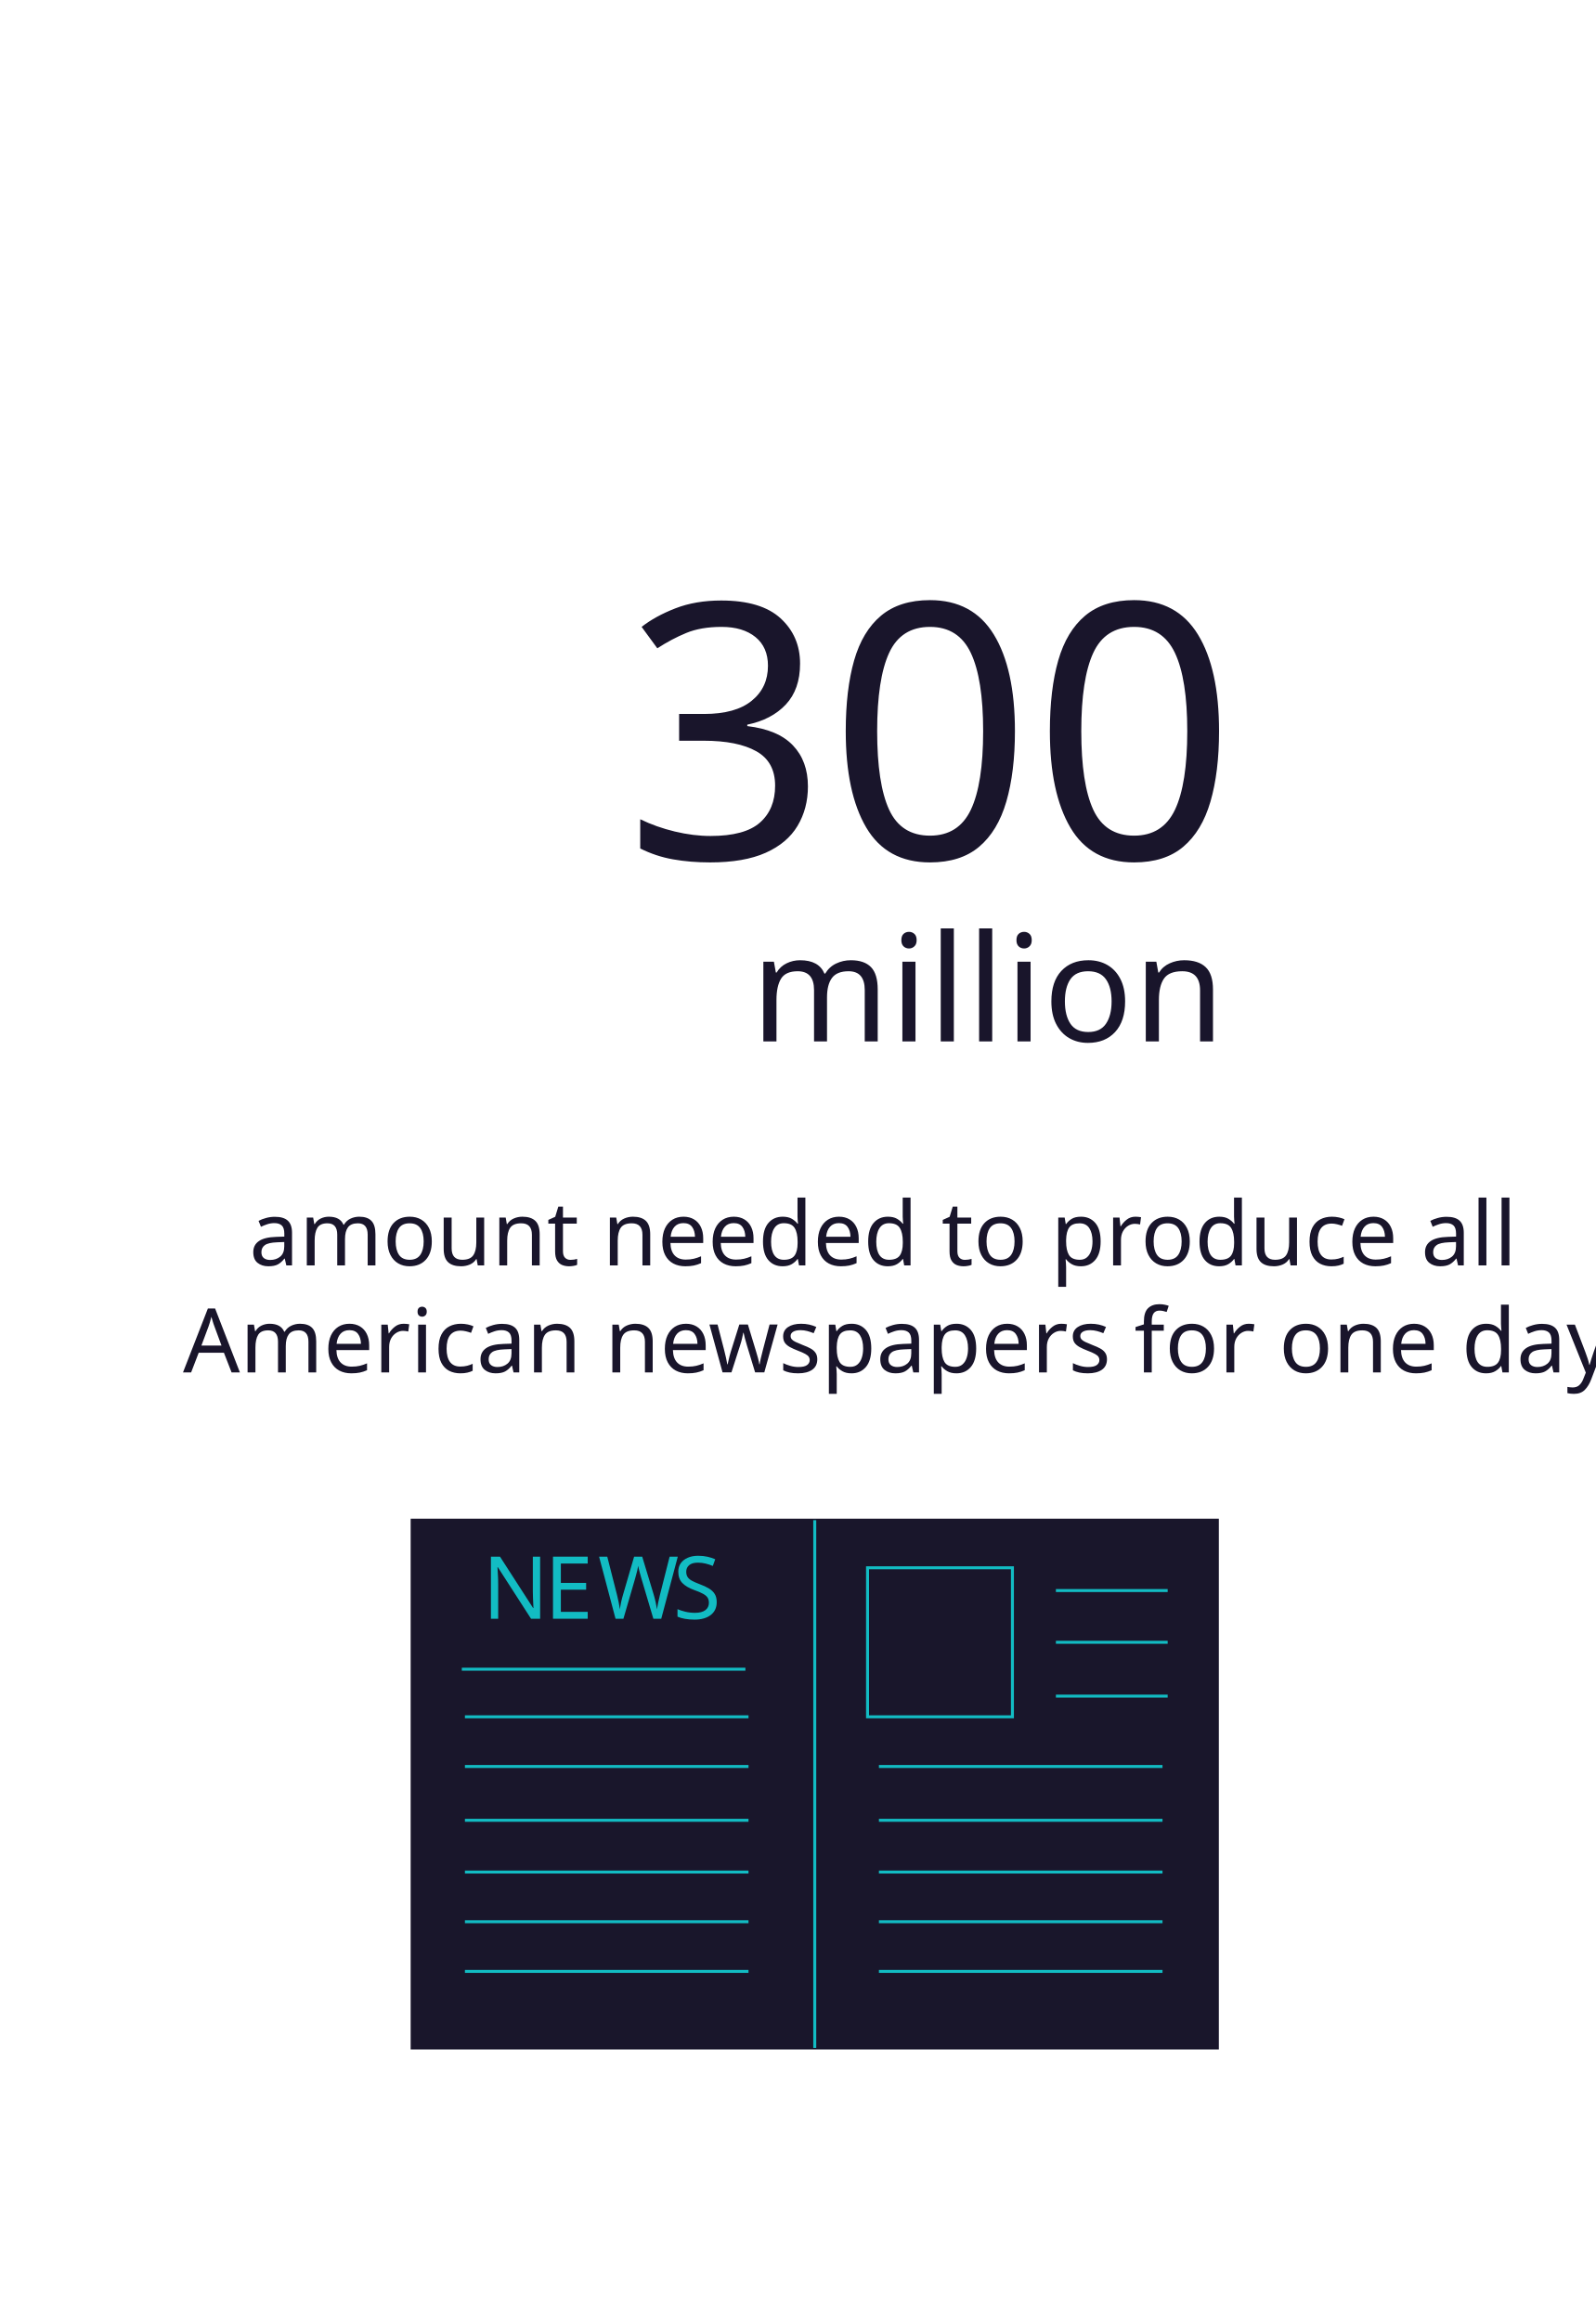
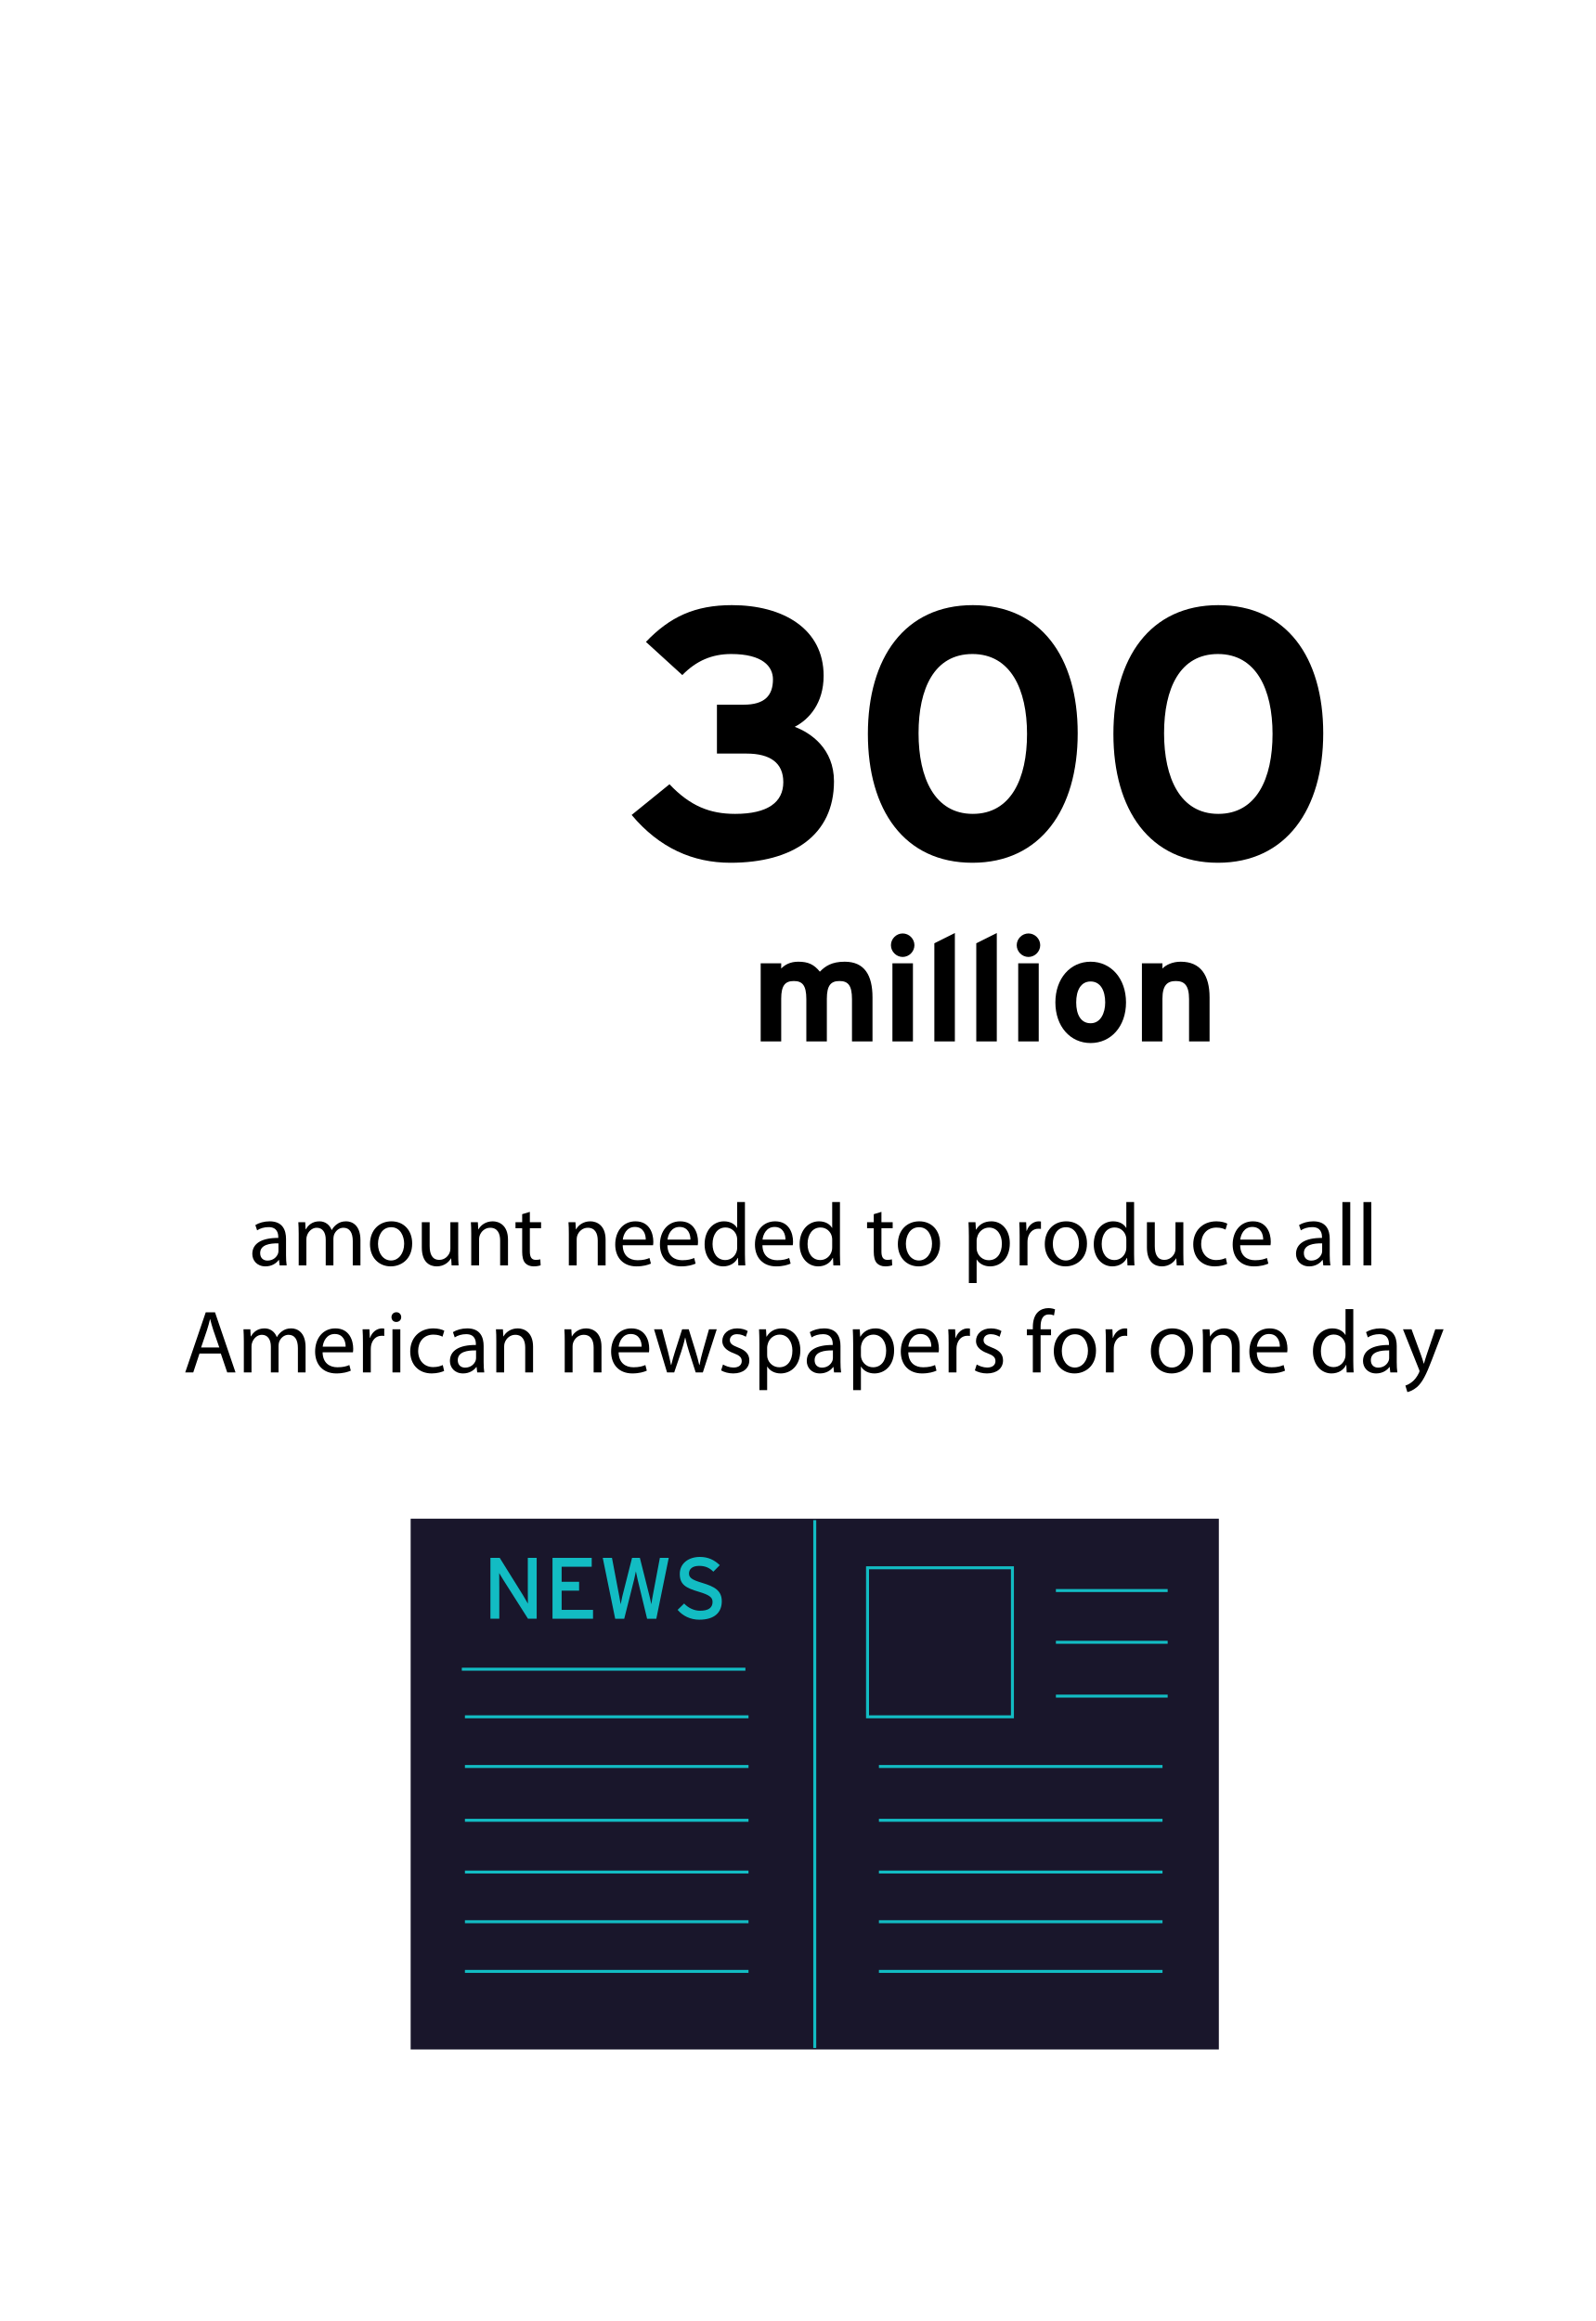
<svg xmlns="http://www.w3.org/2000/svg" version="1.1" id="Layer_1" x="0px" y="0px" width="536.378px" height="780.521px" viewBox="0 0 536.378 780.521" enable-background="new 0 0 536.378 780.521" xml:space="preserve">
  <rect x="163.537" y="201.337" fill="none" width="335.21" height="91.324" />
-   <text transform="matrix(1 0 0 1 209.8838 288.8154)" fill="#19152B" font-family="'Interstate-Bold'" font-size="120">300</text>
+   <g enable-background="new    ">
+     <path d="M245.643,290.136c-12.6,0-23.879-4.92-33.239-16.08l12.719-10.319c6.96,7.319,13.56,9.96,22.079,9.96   c11.04,0,16.199-3.96,16.199-10.68c0-6.479-4.439-9.6-12.359-9.6h-9.959v-16.439h9c6.96,0,9.84-3,9.84-8.52   c0-4.32-3.48-8.52-14.04-8.52c-6.48,0-11.759,2.279-16.439,7.079l-12.239-11.159c8.04-8.399,16.439-12.359,28.918-12.359   c17.16,0,30.838,7.92,30.838,23.759c0,9.12-4.799,14.64-9.719,17.159c5.4,2.04,13.2,7.32,13.2,18.359   C280.441,280.896,266.521,290.136,245.643,290.136z" />
+     <path d="M327.001,290.136c-22.919,0-35.158-17.76-35.158-43.318c0-25.56,12.359-43.318,35.278-43.318s35.278,17.52,35.278,43.078   S349.921,290.136,327.001,290.136z M327.001,219.938c-12.84,0-18.119,11.64-18.119,26.639s5.4,27.119,18.239,27.119   s18.239-11.88,18.239-26.879C345.361,231.817,339.841,219.938,327.001,219.938z" />
+     <path d="M409.56,290.136c-22.919,0-35.158-17.76-35.158-43.318c0-25.56,12.359-43.318,35.278-43.318s35.278,17.52,35.278,43.078   S432.48,290.136,409.56,290.136z M409.56,219.938c-12.84,0-18.119,11.64-18.119,26.639s5.4,27.119,18.239,27.119   s18.239-11.88,18.239-26.879C427.919,231.817,422.4,219.938,409.56,219.938z" />
+   </g>
  <rect x="-19.884" y="404.235" fill="none" width="587.719" height="62.156" />
-   <text transform="matrix(1 0 0 1 83.7939 425.5352)" fill="#19152B" font-family="'MyriadPro-Regular'" font-size="30">amount needed to produce all </text>
-   <text transform="matrix(1 0 0 1 61.5337 461.5352)" fill="#19152B" font-family="'MyriadPro-Regular'" font-size="30">American newspapers for one day</text>
+   <g enable-background="new    ">
+     <path d="M96.184,422.056c0,1.26,0.06,2.489,0.21,3.479h-2.37l-0.21-1.83h-0.09c-0.81,1.14-2.37,2.16-4.44,2.16   c-2.94,0-4.44-2.07-4.44-4.17c0-3.51,3.12-5.43,8.73-5.399v-0.301c0-1.17-0.33-3.359-3.3-3.329c-1.38,0-2.79,0.39-3.81,1.08   l-0.6-1.771c1.2-0.75,2.97-1.26,4.8-1.26c4.44,0,5.52,3.03,5.52,5.91V422.056z M93.634,418.125c-2.88-0.06-6.15,0.45-6.15,3.271   c0,1.739,1.14,2.52,2.46,2.52c1.92,0,3.15-1.2,3.57-2.43c0.09-0.3,0.12-0.6,0.12-0.84V418.125z" />
+     <path d="M100.444,414.945c0-1.529-0.06-2.729-0.12-3.93h2.31l0.12,2.37h0.09c0.81-1.38,2.16-2.67,4.59-2.67   c1.95,0,3.45,1.2,4.08,2.91h0.06c0.45-0.84,1.05-1.44,1.65-1.891c0.87-0.659,1.8-1.02,3.18-1.02c1.95,0,4.8,1.26,4.8,6.3v8.52   h-2.58v-8.189c0-2.82-1.05-4.47-3.15-4.47c-1.53,0-2.67,1.109-3.15,2.369c-0.12,0.391-0.21,0.841-0.21,1.32v8.97h-2.58v-8.699   c0-2.311-1.02-3.96-3.03-3.96c-1.62,0-2.85,1.319-3.27,2.64c-0.15,0.36-0.21,0.84-0.21,1.29v8.729h-2.58V414.945z" />
+     <path d="M138.604,418.155c0,5.37-3.75,7.71-7.23,7.71c-3.9,0-6.959-2.88-6.959-7.47c0-4.83,3.209-7.68,7.2-7.68   C135.783,410.716,138.604,413.746,138.604,418.155z M127.114,418.306c0,3.18,1.8,5.579,4.38,5.579c2.52,0,4.41-2.369,4.41-5.64   c0-2.46-1.23-5.55-4.35-5.55C128.464,412.695,127.114,415.575,127.114,418.306z" />
+     <path d="M154.083,421.545c0,1.53,0.03,2.851,0.12,3.99h-2.34l-0.15-2.37h-0.06c-0.66,1.17-2.22,2.7-4.8,2.7   c-2.28,0-5.01-1.29-5.01-6.359v-8.49h2.64v8.01c0,2.76,0.87,4.649,3.24,4.649c1.77,0,3-1.229,3.48-2.43   c0.15-0.359,0.24-0.84,0.24-1.35v-8.88h2.64V421.545z" />
+     <path d="M158.463,414.945c0-1.529-0.03-2.729-0.12-3.93h2.34l0.15,2.4h0.06c0.72-1.351,2.4-2.7,4.8-2.7c2.01,0,5.13,1.2,5.13,6.18   v8.64h-2.64v-8.37c0-2.34-0.87-4.289-3.36-4.289c-1.71,0-3.06,1.229-3.54,2.699c-0.12,0.33-0.18,0.78-0.18,1.23v8.729h-2.64   V414.945z" />
+     <path d="M178.173,407.536v3.479h3.78v2.01h-3.78v7.83c0,1.8,0.51,2.819,1.98,2.819c0.72,0,1.14-0.06,1.53-0.18l0.12,2.01   c-0.51,0.181-1.32,0.36-2.34,0.36c-1.23,0-2.22-0.42-2.85-1.11c-0.72-0.81-1.02-2.1-1.02-3.81v-7.92h-2.25v-2.01h2.25v-2.7   L178.173,407.536z" />
+     <path d="M191.283,414.945c0-1.529-0.03-2.729-0.12-3.93h2.34l0.15,2.4h0.06c0.72-1.351,2.4-2.7,4.8-2.7c2.01,0,5.13,1.2,5.13,6.18   v8.64h-2.64v-8.37c0-2.34-0.87-4.289-3.36-4.289c-1.71,0-3.06,1.229-3.54,2.699c-0.12,0.33-0.18,0.78-0.18,1.23v8.729h-2.64   V414.945z" />
+     <path d="M209.402,418.756c0.06,3.569,2.31,5.039,4.98,5.039c1.89,0,3.06-0.33,4.02-0.75l0.48,1.891c-0.93,0.42-2.55,0.93-4.86,0.93   c-4.47,0-7.14-2.97-7.14-7.35s2.58-7.8,6.81-7.8c4.77,0,6,4.14,6,6.81c0,0.54-0.03,0.93-0.09,1.23H209.402z M217.142,416.865   c0.03-1.649-0.69-4.26-3.66-4.26c-2.7,0-3.84,2.43-4.05,4.26H217.142z" />
+     <path d="M224.432,418.756c0.06,3.569,2.31,5.039,4.98,5.039c1.89,0,3.06-0.33,4.02-0.75l0.48,1.891c-0.93,0.42-2.55,0.93-4.86,0.93   c-4.47,0-7.14-2.97-7.14-7.35s2.58-7.8,6.81-7.8c4.77,0,6,4.14,6,6.81c0,0.54-0.03,0.93-0.09,1.23H224.432z M232.172,416.865   c0.03-1.649-0.69-4.26-3.66-4.26c-2.7,0-3.84,2.43-4.05,4.26H232.172z" />
+     <path d="M250.501,404.236v17.549c0,1.29,0.06,2.76,0.12,3.75h-2.34l-0.12-2.52h-0.09c-0.78,1.619-2.52,2.85-4.89,2.85   c-3.51,0-6.24-2.97-6.24-7.38c-0.03-4.83,3-7.77,6.51-7.77c2.25,0,3.72,1.05,4.379,2.189h0.06v-8.669H250.501z M247.892,416.926   c0-0.33-0.03-0.78-0.12-1.11c-0.39-1.649-1.83-3.029-3.81-3.029c-2.73,0-4.35,2.399-4.35,5.579c0,2.94,1.47,5.37,4.29,5.37   c1.77,0,3.39-1.2,3.87-3.15c0.09-0.359,0.12-0.72,0.12-1.14V416.926z" />
+     <path d="M256.382,418.756c0.06,3.569,2.31,5.039,4.98,5.039c1.89,0,3.06-0.33,4.02-0.75l0.48,1.891c-0.93,0.42-2.55,0.93-4.86,0.93   c-4.47,0-7.14-2.97-7.14-7.35s2.58-7.8,6.81-7.8c4.77,0,6,4.14,6,6.81c0,0.54-0.03,0.93-0.09,1.23H256.382z M264.122,416.865   c0.03-1.649-0.69-4.26-3.66-4.26c-2.7,0-3.84,2.43-4.05,4.26H264.122z" />
+     <path d="M282.451,404.236v17.549c0,1.29,0.061,2.76,0.121,3.75h-2.34l-0.121-2.52h-0.09c-0.779,1.619-2.52,2.85-4.889,2.85   c-3.511,0-6.24-2.97-6.24-7.38c-0.03-4.83,3-7.77,6.51-7.77c2.25,0,3.72,1.05,4.379,2.189h0.061v-8.669H282.451z M279.841,416.926   c0-0.33-0.029-0.78-0.119-1.11c-0.391-1.649-1.83-3.029-3.811-3.029c-2.73,0-4.35,2.399-4.35,5.579c0,2.94,1.47,5.37,4.289,5.37   c1.771,0,3.391-1.2,3.871-3.15c0.09-0.359,0.119-0.72,0.119-1.14V416.926z" />
+     <path d="M296.401,407.536v3.479h3.78v2.01h-3.78v7.83c0,1.8,0.511,2.819,1.979,2.819c0.721,0,1.141-0.06,1.531-0.18l0.119,2.01   c-0.51,0.181-1.32,0.36-2.34,0.36c-1.23,0-2.22-0.42-2.85-1.11c-0.721-0.81-1.02-2.1-1.02-3.81v-7.92h-2.25v-2.01h2.25v-2.7   L296.401,407.536z" />
+     <path d="M316.111,418.155c0,5.37-3.75,7.71-7.23,7.71c-3.899,0-6.959-2.88-6.959-7.47c0-4.83,3.209-7.68,7.199-7.68   C313.291,410.716,316.111,413.746,316.111,418.155z M304.621,418.306c0,3.18,1.801,5.579,4.381,5.579   c2.52,0,4.409-2.369,4.409-5.64c0-2.46-1.229-5.55-4.35-5.55C305.971,412.695,304.621,415.575,304.621,418.306z" />
+     <path d="M325.8,415.756c0-1.86-0.06-3.36-0.119-4.74h2.34l0.15,2.49h0.059c1.051-1.771,2.791-2.79,5.16-2.79   c3.54,0,6.18,2.97,6.18,7.35c0,5.22-3.209,7.8-6.629,7.8c-1.92,0-3.6-0.84-4.471-2.28h-0.06v7.89h-2.61V415.756z M328.411,419.625   c0,0.391,0.03,0.75,0.12,1.08c0.48,1.83,2.07,3.09,3.959,3.09c2.791,0,4.41-2.279,4.41-5.609c0-2.88-1.529-5.37-4.319-5.37   c-1.8,0-3.51,1.26-3.989,3.24c-0.091,0.33-0.181,0.72-0.181,1.05V419.625z" />
+     <path d="M342.871,415.546c0-1.71-0.031-3.181-0.121-4.53h2.311l0.12,2.88h0.09c0.66-1.95,2.28-3.18,4.05-3.18   c0.27,0,0.48,0.03,0.721,0.06v2.49c-0.271-0.06-0.541-0.06-0.9-0.06c-1.86,0-3.18,1.38-3.54,3.359   c-0.06,0.36-0.091,0.81-0.091,1.23v7.739h-2.639V415.546z" />
+     <path d="M365.52,418.155c0,5.37-3.75,7.71-7.229,7.71c-3.9,0-6.96-2.88-6.96-7.47c0-4.83,3.21-7.68,7.2-7.68   C362.7,410.716,365.52,413.746,365.52,418.155z M354.031,418.306c0,3.18,1.799,5.579,4.379,5.579c2.521,0,4.41-2.369,4.41-5.64   c0-2.46-1.23-5.55-4.35-5.55C355.38,412.695,354.031,415.575,354.031,418.306z" />
+     <path d="M381.359,404.236v17.549c0,1.29,0.061,2.76,0.121,3.75h-2.34l-0.121-2.52h-0.09c-0.779,1.619-2.52,2.85-4.889,2.85   c-3.511,0-6.24-2.97-6.24-7.38c-0.03-4.83,3-7.77,6.51-7.77c2.25,0,3.72,1.05,4.379,2.189h0.061v-8.669H381.359z M378.75,416.926   c0-0.33-0.029-0.78-0.119-1.11c-0.391-1.649-1.83-3.029-3.811-3.029c-2.73,0-4.35,2.399-4.35,5.579c0,2.94,1.47,5.37,4.289,5.37   c1.771,0,3.391-1.2,3.871-3.15c0.09-0.359,0.119-0.72,0.119-1.14V416.926z" />
+     <path d="M397.919,421.545c0,1.53,0.03,2.851,0.12,3.99h-2.34l-0.149-2.37h-0.061c-0.66,1.17-2.221,2.7-4.8,2.7   c-2.28,0-5.01-1.29-5.01-6.359v-8.49h2.64v8.01c0,2.76,0.87,4.649,3.24,4.649c1.77,0,3-1.229,3.479-2.43   c0.149-0.359,0.24-0.84,0.24-1.35v-8.88h2.64V421.545z" />
+     <path d="M412.65,425.025c-0.69,0.33-2.221,0.84-4.17,0.84c-4.381,0-7.23-2.97-7.23-7.41c0-4.47,3.061-7.739,7.8-7.739   c1.56,0,2.94,0.39,3.66,0.78l-0.601,2.01c-0.629-0.33-1.619-0.69-3.06-0.69c-3.329,0-5.13,2.49-5.13,5.49   c0,3.359,2.16,5.43,5.04,5.43c1.5,0,2.489-0.36,3.239-0.69L412.65,425.025z" />
+     <path d="M417.03,418.756c0.06,3.569,2.31,5.039,4.979,5.039c1.891,0,3.061-0.33,4.021-0.75l0.479,1.891   c-0.93,0.42-2.55,0.93-4.859,0.93c-4.47,0-7.14-2.97-7.14-7.35s2.579-7.8,6.81-7.8c4.77,0,6,4.14,6,6.81   c0,0.54-0.03,0.93-0.09,1.23H417.03z M424.769,416.865c0.031-1.649-0.689-4.26-3.659-4.26c-2.7,0-3.84,2.43-4.05,4.26H424.769z" />
+     <path d="M447.15,422.056c0,1.26,0.06,2.489,0.209,3.479h-2.369l-0.211-1.83h-0.09c-0.81,1.14-2.369,2.16-4.439,2.16   c-2.939,0-4.439-2.07-4.439-4.17c0-3.51,3.119-5.43,8.729-5.399v-0.301c0-1.17-0.33-3.359-3.3-3.329c-1.381,0-2.79,0.39-3.811,1.08   l-0.6-1.771c1.2-0.75,2.971-1.26,4.8-1.26c4.44,0,5.521,3.03,5.521,5.91V422.056z M444.599,418.125   c-2.879-0.06-6.149,0.45-6.149,3.271c0,1.739,1.14,2.52,2.46,2.52c1.92,0,3.15-1.2,3.57-2.43c0.09-0.3,0.119-0.6,0.119-0.84   V418.125z" />
+     <path d="M451.41,404.236h2.639v21.299h-2.639V404.236z" />
+     <path d="M458.49,404.236h2.639v21.299h-2.639V404.236z" />
+   </g>
+   <g enable-background="new    ">
+     <path d="M67.083,455.176l-2.1,6.359h-2.7l6.9-20.219h3.12l6.9,20.219h-2.79l-2.16-6.359H67.083z M73.743,453.136l-2.01-5.82   c-0.45-1.319-0.75-2.52-1.05-3.689h-0.06c-0.3,1.17-0.6,2.43-1.02,3.66l-1.98,5.85H73.743z" />
+     <path d="M81.994,450.945c0-1.529-0.06-2.729-0.12-3.93h2.31l0.12,2.37h0.09c0.81-1.38,2.16-2.67,4.59-2.67   c1.95,0,3.45,1.2,4.08,2.91h0.06c0.45-0.84,1.05-1.44,1.65-1.891c0.87-0.659,1.8-1.02,3.18-1.02c1.95,0,4.8,1.26,4.8,6.3v8.52   h-2.58v-8.189c0-2.82-1.05-4.47-3.15-4.47c-1.53,0-2.67,1.109-3.15,2.369c-0.12,0.391-0.21,0.841-0.21,1.32v8.97h-2.58v-8.699   c0-2.311-1.02-3.96-3.03-3.96c-1.62,0-2.85,1.319-3.27,2.64c-0.15,0.36-0.21,0.84-0.21,1.29v8.729h-2.58V450.945z" />
+     <path d="M108.483,454.756c0.06,3.569,2.31,5.039,4.98,5.039c1.89,0,3.06-0.33,4.02-0.75l0.48,1.891c-0.93,0.42-2.55,0.93-4.86,0.93   c-4.47,0-7.14-2.97-7.14-7.35s2.58-7.8,6.81-7.8c4.77,0,6,4.14,6,6.81c0,0.54-0.03,0.93-0.09,1.23H108.483z M116.223,452.865   c0.03-1.649-0.69-4.26-3.66-4.26c-2.7,0-3.84,2.43-4.05,4.26H116.223z" />
+     <path d="M122.043,451.546c0-1.71-0.03-3.181-0.12-4.53h2.31l0.12,2.88h0.09c0.66-1.95,2.28-3.18,4.05-3.18   c0.27,0,0.48,0.03,0.72,0.06v2.49c-0.27-0.06-0.54-0.06-0.9-0.06c-1.86,0-3.18,1.38-3.54,3.359c-0.06,0.36-0.09,0.81-0.09,1.23   v7.739h-2.64V451.546z" />
+     <path d="M134.914,442.936c0,0.9-0.63,1.62-1.68,1.62c-0.96,0-1.59-0.72-1.59-1.62c0-0.899,0.66-1.649,1.65-1.649   C134.253,441.286,134.914,442.006,134.914,442.936z M131.974,461.535v-14.52h2.64v14.52H131.974z" />
+     <path d="M149.343,461.025c-0.69,0.33-2.22,0.84-4.17,0.84c-4.38,0-7.229-2.97-7.229-7.41c0-4.47,3.06-7.739,7.799-7.739   c1.56,0,2.94,0.39,3.66,0.78l-0.6,2.01c-0.63-0.33-1.62-0.69-3.06-0.69c-3.33,0-5.129,2.49-5.129,5.49c0,3.359,2.16,5.43,5.04,5.43   c1.5,0,2.49-0.36,3.24-0.69L149.343,461.025z" />
+     <path d="M162.633,458.056c0,1.26,0.06,2.489,0.21,3.479h-2.37l-0.21-1.83h-0.09c-0.81,1.14-2.37,2.16-4.44,2.16   c-2.94,0-4.44-2.07-4.44-4.17c0-3.51,3.12-5.43,8.73-5.399v-0.301c0-1.17-0.33-3.359-3.3-3.329c-1.38,0-2.79,0.39-3.81,1.08   l-0.6-1.771c1.2-0.75,2.97-1.26,4.8-1.26c4.44,0,5.52,3.03,5.52,5.91V458.056z M160.083,454.125c-2.88-0.06-6.149,0.45-6.149,3.271   c0,1.739,1.14,2.52,2.46,2.52c1.92,0,3.15-1.2,3.57-2.43c0.09-0.3,0.12-0.6,0.12-0.84V454.125z" />
+     <path d="M166.893,450.945c0-1.529-0.03-2.729-0.12-3.93h2.34l0.15,2.4h0.06c0.72-1.351,2.4-2.7,4.8-2.7c2.01,0,5.13,1.2,5.13,6.18   v8.64h-2.64v-8.37c0-2.34-0.87-4.289-3.36-4.289c-1.71,0-3.06,1.229-3.54,2.699c-0.12,0.33-0.18,0.78-0.18,1.23v8.729h-2.64   V450.945z" />
+     <path d="M189.902,450.945c0-1.529-0.03-2.729-0.12-3.93h2.34l0.15,2.4h0.06c0.72-1.351,2.4-2.7,4.8-2.7c2.01,0,5.13,1.2,5.13,6.18   v8.64h-2.64v-8.37c0-2.34-0.87-4.289-3.36-4.289c-1.71,0-3.06,1.229-3.54,2.699c-0.12,0.33-0.18,0.78-0.18,1.23v8.729h-2.64   V450.945z" />
+     <path d="M208.022,454.756c0.06,3.569,2.31,5.039,4.98,5.039c1.89,0,3.06-0.33,4.02-0.75l0.48,1.891c-0.93,0.42-2.55,0.93-4.86,0.93   c-4.47,0-7.14-2.97-7.14-7.35s2.58-7.8,6.81-7.8c4.77,0,6,4.14,6,6.81c0,0.54-0.03,0.93-0.09,1.23H208.022z M215.762,452.865   c0.03-1.649-0.69-4.26-3.66-4.26c-2.7,0-3.84,2.43-4.05,4.26H215.762z" />
+     <path d="M222.632,447.016l1.95,7.38c0.39,1.62,0.78,3.12,1.05,4.62h0.09c0.33-1.471,0.81-3.03,1.29-4.59l2.37-7.41h2.22l2.25,7.26   c0.54,1.74,0.96,3.27,1.29,4.74h0.09c0.24-1.471,0.63-3,1.11-4.71l2.07-7.29h2.61l-4.68,14.52h-2.4l-2.22-6.93   c-0.51-1.62-0.93-3.06-1.29-4.77h-0.06c-0.36,1.739-0.81,3.239-1.32,4.8l-2.34,6.899h-2.4l-4.38-14.52H222.632z" />
+     <path d="M243.122,458.865c0.81,0.48,2.19,1.02,3.51,1.02c1.89,0,2.79-0.93,2.79-2.159c0-1.26-0.75-1.92-2.67-2.641   c-2.64-0.96-3.87-2.369-3.87-4.109c0-2.34,1.92-4.26,5.01-4.26c1.47,0,2.76,0.39,3.54,0.899l-0.63,1.92   c-0.57-0.359-1.62-0.869-2.97-0.869c-1.56,0-2.4,0.899-2.4,1.979c0,1.2,0.84,1.74,2.73,2.49c2.49,0.93,3.81,2.189,3.81,4.35   c0,2.58-2.01,4.38-5.4,4.38c-1.59,0-3.06-0.42-4.08-1.021L243.122,458.865z" />
+     <path d="M255.362,451.756c0-1.86-0.06-3.36-0.12-4.74h2.34l0.15,2.49h0.06c1.05-1.771,2.79-2.79,5.16-2.79   c3.54,0,6.18,2.97,6.18,7.35c0,5.22-3.21,7.8-6.63,7.8c-1.92,0-3.6-0.84-4.47-2.28h-0.06v7.89h-2.61V451.756z M257.972,455.625   c0,0.391,0.03,0.75,0.12,1.08c0.48,1.83,2.07,3.09,3.959,3.09c2.79,0,4.41-2.279,4.41-5.609c0-2.88-1.53-5.37-4.32-5.37   c-1.8,0-3.51,1.26-3.99,3.24c-0.09,0.33-0.18,0.72-0.18,1.05V455.625z" />
+     <path d="M282.63,458.056c0,1.26,0.061,2.489,0.211,3.479h-2.371l-0.209-1.83h-0.09c-0.811,1.14-2.371,2.16-4.44,2.16   c-2.94,0-4.44-2.07-4.44-4.17c0-3.51,3.121-5.43,8.73-5.399v-0.301c0-1.17-0.33-3.359-3.3-3.329c-1.38,0-2.79,0.39-3.81,1.08   l-0.601-1.771c1.2-0.75,2.97-1.26,4.8-1.26c4.439,0,5.52,3.03,5.52,5.91V458.056z M280.081,454.125   c-2.88-0.06-6.149,0.45-6.149,3.271c0,1.739,1.14,2.52,2.46,2.52c1.92,0,3.149-1.2,3.569-2.43c0.09-0.3,0.12-0.6,0.12-0.84V454.125   z" />
+     <path d="M286.891,451.756c0-1.86-0.06-3.36-0.12-4.74h2.34l0.15,2.49h0.06c1.05-1.771,2.79-2.79,5.16-2.79   c3.54,0,6.18,2.97,6.18,7.35c0,5.22-3.21,7.8-6.63,7.8c-1.92,0-3.6-0.84-4.47-2.28h-0.06v7.89h-2.61V451.756z M289.501,455.625   c0,0.391,0.029,0.75,0.119,1.08c0.48,1.83,2.07,3.09,3.96,3.09c2.79,0,4.41-2.279,4.41-5.609c0-2.88-1.53-5.37-4.319-5.37   c-1.801,0-3.51,1.26-3.99,3.24c-0.09,0.33-0.18,0.72-0.18,1.05V455.625z" />
+     <path d="M305.431,454.756c0.06,3.569,2.31,5.039,4.979,5.039c1.89,0,3.06-0.33,4.021-0.75l0.479,1.891   c-0.931,0.42-2.55,0.93-4.86,0.93c-4.469,0-7.139-2.97-7.139-7.35s2.579-7.8,6.809-7.8c4.771,0,6,4.14,6,6.81   c0,0.54-0.029,0.93-0.09,1.23H305.431z M313.17,452.865c0.03-1.649-0.69-4.26-3.659-4.26c-2.7,0-3.84,2.43-4.051,4.26H313.17z" />
+     <path d="M318.991,451.546c0-1.71-0.03-3.181-0.12-4.53h2.311l0.119,2.88h0.09c0.66-1.95,2.28-3.18,4.051-3.18   c0.27,0,0.479,0.03,0.72,0.06v2.49c-0.271-0.06-0.54-0.06-0.9-0.06c-1.86,0-3.18,1.38-3.54,3.359c-0.06,0.36-0.09,0.81-0.09,1.23   v7.739h-2.64V451.546z" />
+     <path d="M328.441,458.865c0.81,0.48,2.189,1.02,3.51,1.02c1.889,0,2.789-0.93,2.789-2.159c0-1.26-0.75-1.92-2.67-2.641   c-2.64-0.96-3.869-2.369-3.869-4.109c0-2.34,1.92-4.26,5.01-4.26c1.47,0,2.76,0.39,3.539,0.899l-0.629,1.92   c-0.57-0.359-1.621-0.869-2.971-0.869c-1.56,0-2.4,0.899-2.4,1.979c0,1.2,0.841,1.74,2.73,2.49c2.49,0.93,3.811,2.189,3.811,4.35   c0,2.58-2.011,4.38-5.4,4.38c-1.59,0-3.061-0.42-4.08-1.021L328.441,458.865z" />
+     <path d="M347.31,461.535v-12.51h-2.01v-2.01h2.01v-0.689c0-2.04,0.48-3.9,1.68-5.07c0.99-0.96,2.311-1.35,3.54-1.35   c0.96,0,1.739,0.21,2.25,0.42l-0.36,2.04c-0.39-0.181-0.9-0.33-1.68-0.33c-2.25,0-2.82,1.95-2.82,4.199v0.78h3.51v2.01h-3.51v12.51   H347.31z" />
+     <path d="M368.55,454.155c0,5.37-3.75,7.71-7.23,7.71c-3.9,0-6.959-2.88-6.959-7.47c0-4.83,3.209-7.68,7.199-7.68   C365.73,446.716,368.55,449.746,368.55,454.155z M357.06,454.306c0,3.18,1.8,5.579,4.38,5.579c2.521,0,4.409-2.369,4.409-5.64   c0-2.46-1.229-5.55-4.35-5.55C358.41,448.695,357.06,451.575,357.06,454.306z" />
+     <path d="M371.88,451.546c0-1.71-0.03-3.181-0.121-4.53h2.311l0.12,2.88h0.09c0.66-1.95,2.28-3.18,4.05-3.18   c0.27,0,0.48,0.03,0.72,0.06v2.49c-0.27-0.06-0.54-0.06-0.899-0.06c-1.86,0-3.18,1.38-3.54,3.359c-0.06,0.36-0.091,0.81-0.091,1.23   v7.739h-2.639V451.546z" />
+     <path d="M401.189,454.155c0,5.37-3.75,7.71-7.229,7.71c-3.899,0-6.96-2.88-6.96-7.47c0-4.83,3.21-7.68,7.2-7.68   C398.369,446.716,401.189,449.746,401.189,454.155z M389.7,454.306c0,3.18,1.8,5.579,4.38,5.579c2.52,0,4.41-2.369,4.41-5.64   c0-2.46-1.23-5.55-4.35-5.55C391.05,448.695,389.7,451.575,389.7,454.306z" />
+     <path d="M404.519,450.945c0-1.529-0.029-2.729-0.119-3.93h2.34l0.149,2.4h0.06c0.721-1.351,2.4-2.7,4.801-2.7   c2.01,0,5.129,1.2,5.129,6.18v8.64h-2.639v-8.37c0-2.34-0.871-4.289-3.36-4.289c-1.71,0-3.06,1.229-3.54,2.699   c-0.12,0.33-0.18,0.78-0.18,1.23v8.729h-2.641V450.945z" />
+     <path d="M422.639,454.756c0.06,3.569,2.31,5.039,4.979,5.039c1.891,0,3.061-0.33,4.021-0.75l0.479,1.891   c-0.93,0.42-2.55,0.93-4.859,0.93c-4.47,0-7.14-2.97-7.14-7.35s2.579-7.8,6.81-7.8c4.77,0,6,4.14,6,6.81   c0,0.54-0.03,0.93-0.09,1.23H422.639z M430.378,452.865c0.031-1.649-0.689-4.26-3.659-4.26c-2.7,0-3.84,2.43-4.05,4.26H430.378z" />
+     <path d="M455.068,440.236v17.549c0,1.29,0.061,2.76,0.12,3.75h-2.34l-0.12-2.52h-0.09c-0.779,1.619-2.52,2.85-4.89,2.85   c-3.511,0-6.239-2.97-6.239-7.38c-0.031-4.83,2.999-7.77,6.51-7.77c2.249,0,3.719,1.05,4.379,2.189h0.061v-8.669H455.068z    M452.458,452.926c0-0.33-0.03-0.78-0.12-1.11c-0.39-1.649-1.83-3.029-3.81-3.029c-2.73,0-4.35,2.399-4.35,5.579   c0,2.94,1.469,5.37,4.289,5.37c1.77,0,3.391-1.2,3.87-3.15c0.09-0.359,0.12-0.72,0.12-1.14V452.926z" />
+     <path d="M469.678,458.056c0,1.26,0.06,2.489,0.21,3.479h-2.37l-0.21-1.83h-0.09c-0.81,1.14-2.37,2.16-4.439,2.16   c-2.94,0-4.44-2.07-4.44-4.17c0-3.51,3.12-5.43,8.729-5.399v-0.301c0-1.17-0.33-3.359-3.3-3.329c-1.38,0-2.79,0.39-3.81,1.08   l-0.6-1.771c1.199-0.75,2.97-1.26,4.8-1.26c4.439,0,5.52,3.03,5.52,5.91V458.056z M467.128,454.125   c-2.88-0.06-6.15,0.45-6.15,3.271c0,1.739,1.141,2.52,2.46,2.52c1.92,0,3.15-1.2,3.57-2.43c0.09-0.3,0.12-0.6,0.12-0.84V454.125z" />
+     <path d="M474.658,447.016l3.15,8.58c0.36,0.96,0.72,2.1,0.96,2.97h0.06c0.271-0.87,0.57-1.98,0.931-3.03l2.88-8.52h2.79   l-3.96,10.35c-1.891,4.979-3.181,7.5-4.98,9.09c-1.319,1.109-2.579,1.56-3.239,1.68l-0.66-2.189c0.66-0.21,1.53-0.63,2.31-1.29   c0.72-0.57,1.59-1.59,2.22-2.94c0.12-0.27,0.21-0.479,0.21-0.63c0-0.149-0.06-0.359-0.21-0.689l-5.34-13.38H474.658z" />
+   </g>
  <rect x="189.037" y="313.761" fill="none" width="284.21" height="50.877" />
-   <text transform="matrix(1 0 0 1 252.4434 350.21)" fill="#19152B" font-family="'Interstate-Bold'" font-size="50">million</text>
+   <g enable-background="new    ">
+     <path d="M286.496,350.21v-14.201c0-4.7-1.35-6.1-4.2-6.1s-4.251,1.399-4.251,5.95v14.351h-6.9v-14.201c0-4.7-1.35-6.1-4.2-6.1   s-4.25,1.399-4.25,5.95v14.351h-6.9v-26.252h6.9v1.75c1.2-1.25,3-2.3,5.75-2.3c3.35,0,5.3,0.95,7.25,3.351   c1.801-1.851,4-3.351,8.351-3.351c6.7,0,9.351,4.601,9.351,12.001v14.801H286.496z" />
+     <path d="M303.543,321.809c-2.149,0-3.95-1.801-3.95-3.95c0-2.15,1.801-3.95,3.95-3.95c2.15,0,3.95,1.8,3.95,3.95   C307.494,320.008,305.694,321.809,303.543,321.809z M300.093,350.21v-26.252h6.9v26.252H300.093z" />
+     <path d="M314.193,350.21v-33.002l6.9-3.45v36.452H314.193z" />
+     <path d="M328.292,350.21v-33.002l6.9-3.45v36.452H328.292z" />
+     <path d="M345.843,321.809c-2.15,0-3.95-1.801-3.95-3.95c0-2.15,1.8-3.95,3.95-3.95s3.95,1.8,3.95,3.95   C349.793,320.008,347.994,321.809,345.843,321.809z M342.393,350.21v-26.252h6.9v26.252H342.393z" />
+     <path d="M366.744,350.76c-6.851,0-11.852-5.601-11.852-13.65c0-8.051,5.001-13.701,11.852-13.701c6.85,0,11.9,5.65,11.9,13.701   C378.644,345.159,373.593,350.76,366.744,350.76z M366.744,330.059c-3.301,0-4.851,3-4.851,7.051c0,4.05,1.55,7,4.851,7   c3.3,0,4.9-3.35,4.9-7C371.644,333.109,370.043,330.059,366.744,330.059z" />
+     <path d="M399.843,350.21v-14.201c0-4.7-1.6-6.1-4.449-6.1c-2.851,0-4.501,1.399-4.501,5.95v14.351h-6.9v-26.252h6.9v1.75   c1.2-1.25,3.4-2.3,6.15-2.3c6.7,0,9.7,4.601,9.7,12.001v14.801H399.843z" />
+   </g>
  <g>
    <polygon fill="#19162B" stroke="#19162B" stroke-miterlimit="10" points="409.361,688.708 273.975,688.708 138.591,688.708    138.591,511.212 409.361,511.212  " />
    <line fill="none" stroke="#12BCC3" stroke-miterlimit="10" x1="273.975" y1="511.212" x2="273.975" y2="688.708" />
    <rect x="162.258" y="523.044" fill="none" width="83.527" height="23.666" />
-     <text transform="matrix(1 0 0 1 162.2568 544.3574)" fill="#12BCC3" font-family="'Interstate-Regular'" font-size="29.235">N</text>
-     <text transform="matrix(1 0 0 1 183.1299 544.3574)" fill="#12BCC3" font-family="'Interstate-Regular'" font-size="29.235">E</text>
-     <text transform="matrix(1 0 0 1 201.1099 544.3574)" fill="#12BCC3" font-family="'Interstate-Regular'" font-size="29.235">W</text>
-     <text transform="matrix(1 0 0 1 226.3389 544.3574)" fill="#12BCC3" font-family="'Interstate-Regular'" font-size="29.235">S</text>
+     <g enable-background="new    ">
+       <path fill="#12BCC3" d="M177.547,544.357l-8.157-12.835c-0.497-0.76-1.199-1.987-1.521-2.514c0,0.76,0.029,3.596,0.029,4.736    v10.612h-2.982v-20.465h3.128l7.777,12.483c0.526,0.848,1.403,2.368,1.696,2.895c0-0.761-0.029-3.684-0.029-4.824v-10.554h2.982    v20.465H177.547z" />
+     </g>
+     <g enable-background="new    ">
+       <path fill="#12BCC3" d="M185.791,544.357v-20.465h13.185v2.981H188.86v5.059h5.876v2.981h-5.876v6.461h10.554v2.982H185.791z" />
+     </g>
+     <g enable-background="new    ">
+       <path fill="#12BCC3" d="M220.698,544.357h-3.099l-3.187-13.215c-0.175-0.701-0.497-2.222-0.584-2.719    c-0.088,0.497-0.41,2.018-0.585,2.719l-3.333,13.215h-3.041l-4.181-20.465h3.099l2.456,12.922c0.117,0.614,0.38,2.018,0.468,2.689    c0.117-0.672,0.409-2.046,0.555-2.66l3.274-12.951h2.631l3.333,13.243c0.146,0.556,0.38,1.638,0.497,2.368    c0.146-0.76,0.321-1.9,0.409-2.396l2.485-13.215h2.982L220.698,544.357z" />
+     </g>
+     <g enable-background="new    ">
+       <path fill="#12BCC3" d="M235.139,544.679c-2.982,0-5.555-1.286-7.279-3.304l2.192-2.134c1.374,1.491,3.392,2.427,5.321,2.427    c2.865,0,4.239-0.994,4.239-2.982c0-1.578-1.199-2.368-4.619-3.392c-4.327-1.286-6.403-2.368-6.403-6.022    c0-3.537,2.982-5.701,6.754-5.701c2.777,0,4.882,1.023,6.695,2.777l-2.164,2.193c-1.286-1.315-2.748-1.959-4.766-1.959    c-2.397,0-3.42,1.17-3.42,2.544c0,1.433,0.936,2.134,4.473,3.187c4.035,1.228,6.549,2.514,6.549,6.169    C242.711,542.165,240.372,544.679,235.139,544.679z" />
+     </g>
    <line fill="none" stroke="#12BCC3" stroke-miterlimit="10" x1="155.295" y1="561.33" x2="250.658" y2="561.33" />
    <line fill="none" stroke="#12BCC3" stroke-miterlimit="10" x1="156.34" y1="577.337" x2="251.7" y2="577.337" />
    <line fill="none" stroke="#12BCC3" stroke-miterlimit="10" x1="156.34" y1="594.046" x2="251.7" y2="594.046" />
    <line fill="none" stroke="#12BCC3" stroke-miterlimit="10" x1="156.34" y1="612.142" x2="251.7" y2="612.142" />
    <line fill="none" stroke="#12BCC3" stroke-miterlimit="10" x1="156.34" y1="629.544" x2="251.7" y2="629.544" />
    <line fill="none" stroke="#12BCC3" stroke-miterlimit="10" x1="156.34" y1="646.249" x2="251.7" y2="646.249" />
    <line fill="none" stroke="#12BCC3" stroke-miterlimit="10" x1="156.34" y1="662.953" x2="251.7" y2="662.953" />
    <rect x="291.726" y="527.223" fill="none" stroke="#12BCC3" stroke-miterlimit="10" width="48.723" height="50.114" />
-     <line fill="none" stroke="#12BCC3" stroke-miterlimit="10" x1="355.066" y1="534.877" x2="392.654" y2="534.877" />
-     <line fill="none" stroke="#12BCC3" stroke-miterlimit="10" x1="355.066" y1="552.279" x2="392.654" y2="552.279" />
-     <line fill="none" stroke="#12BCC3" stroke-miterlimit="10" x1="355.066" y1="570.381" x2="392.654" y2="570.381" />
+     <line fill="none" stroke="#12BCC3" stroke-miterlimit="10" x1="355.065" y1="534.877" x2="392.653" y2="534.877" />
+     <line fill="none" stroke="#12BCC3" stroke-miterlimit="10" x1="355.065" y1="552.279" x2="392.653" y2="552.279" />
+     <line fill="none" stroke="#12BCC3" stroke-miterlimit="10" x1="355.065" y1="570.381" x2="392.653" y2="570.381" />
    <line fill="none" stroke="#12BCC3" stroke-miterlimit="10" x1="295.553" y1="594.046" x2="390.914" y2="594.046" />
    <line fill="none" stroke="#12BCC3" stroke-miterlimit="10" x1="295.553" y1="612.142" x2="390.914" y2="612.142" />
    <line fill="none" stroke="#12BCC3" stroke-miterlimit="10" x1="295.553" y1="629.544" x2="390.914" y2="629.544" />
    <line fill="none" stroke="#12BCC3" stroke-miterlimit="10" x1="295.553" y1="646.249" x2="390.914" y2="646.249" />
    <line fill="none" stroke="#12BCC3" stroke-miterlimit="10" x1="295.553" y1="662.953" x2="390.914" y2="662.953" />
  </g>
</svg>
